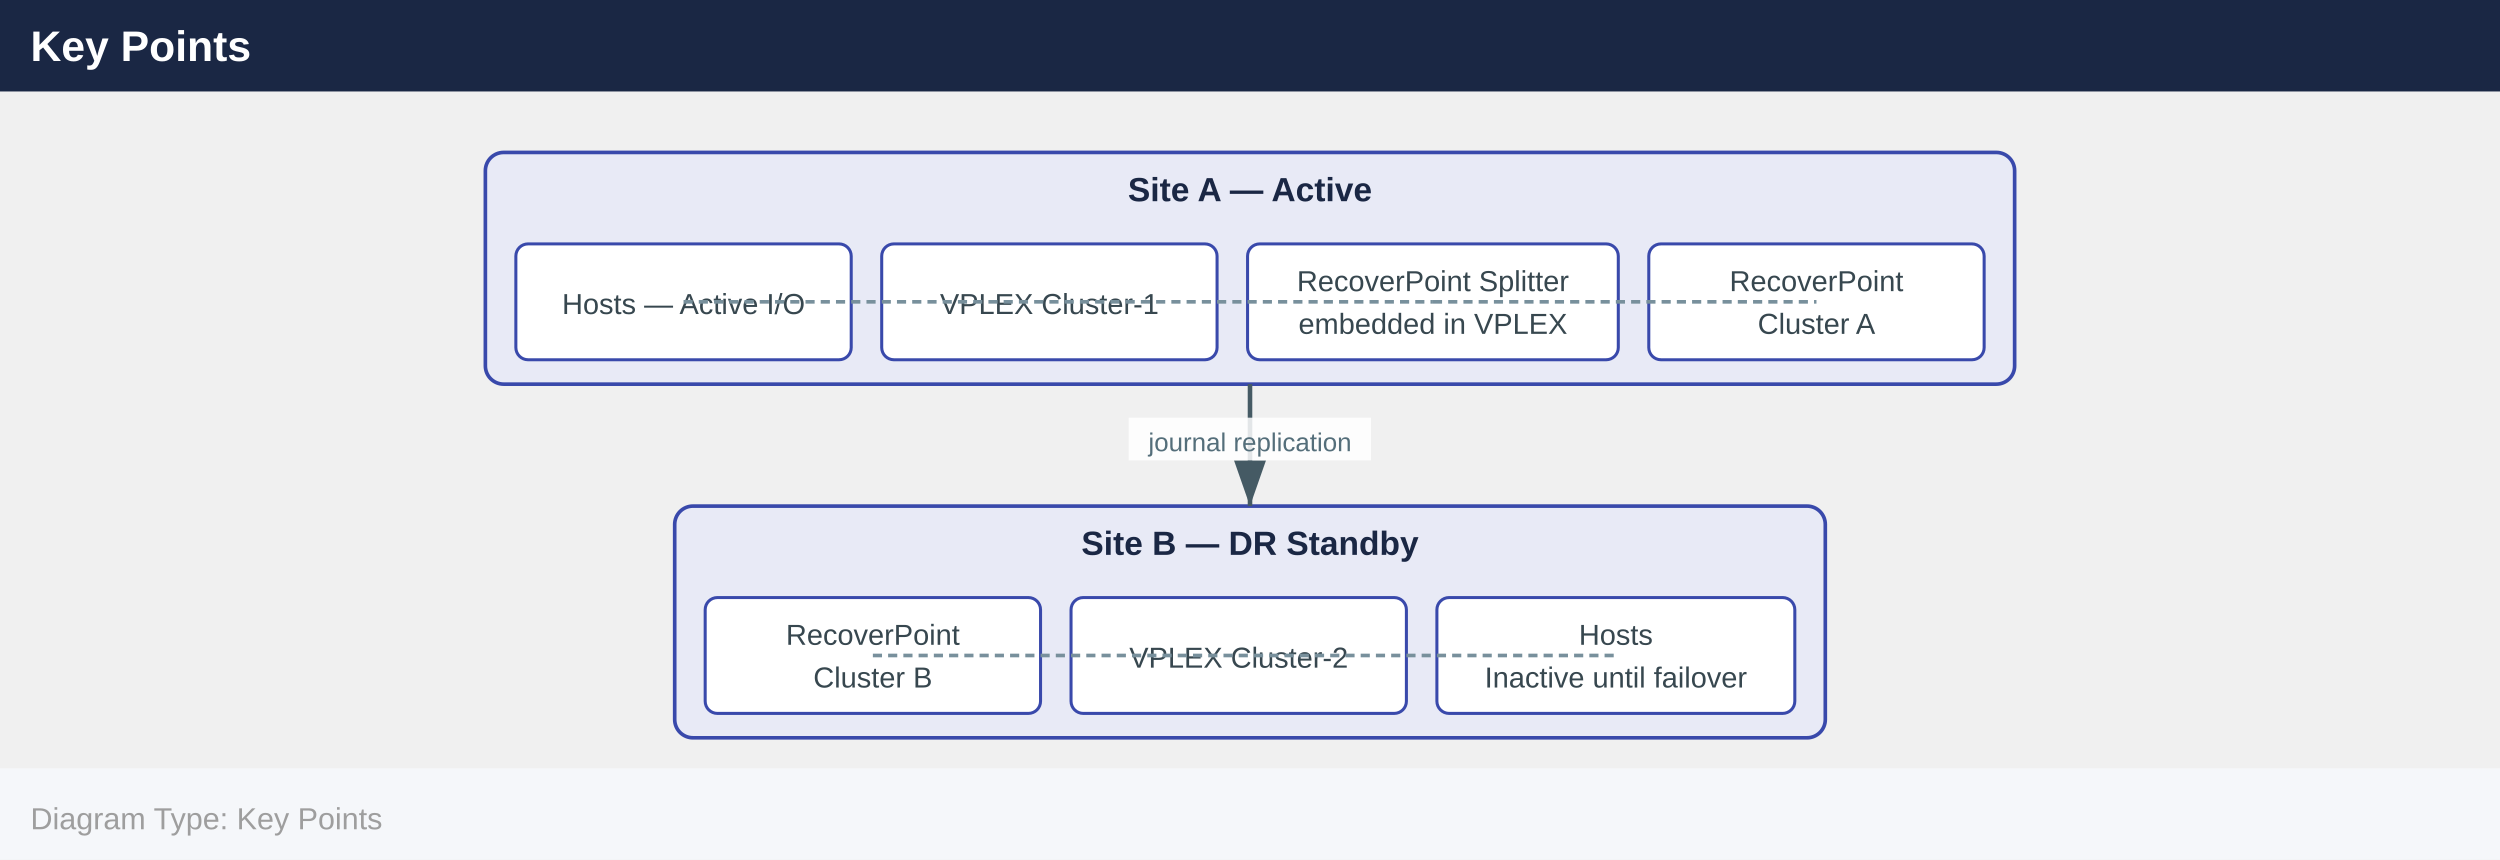
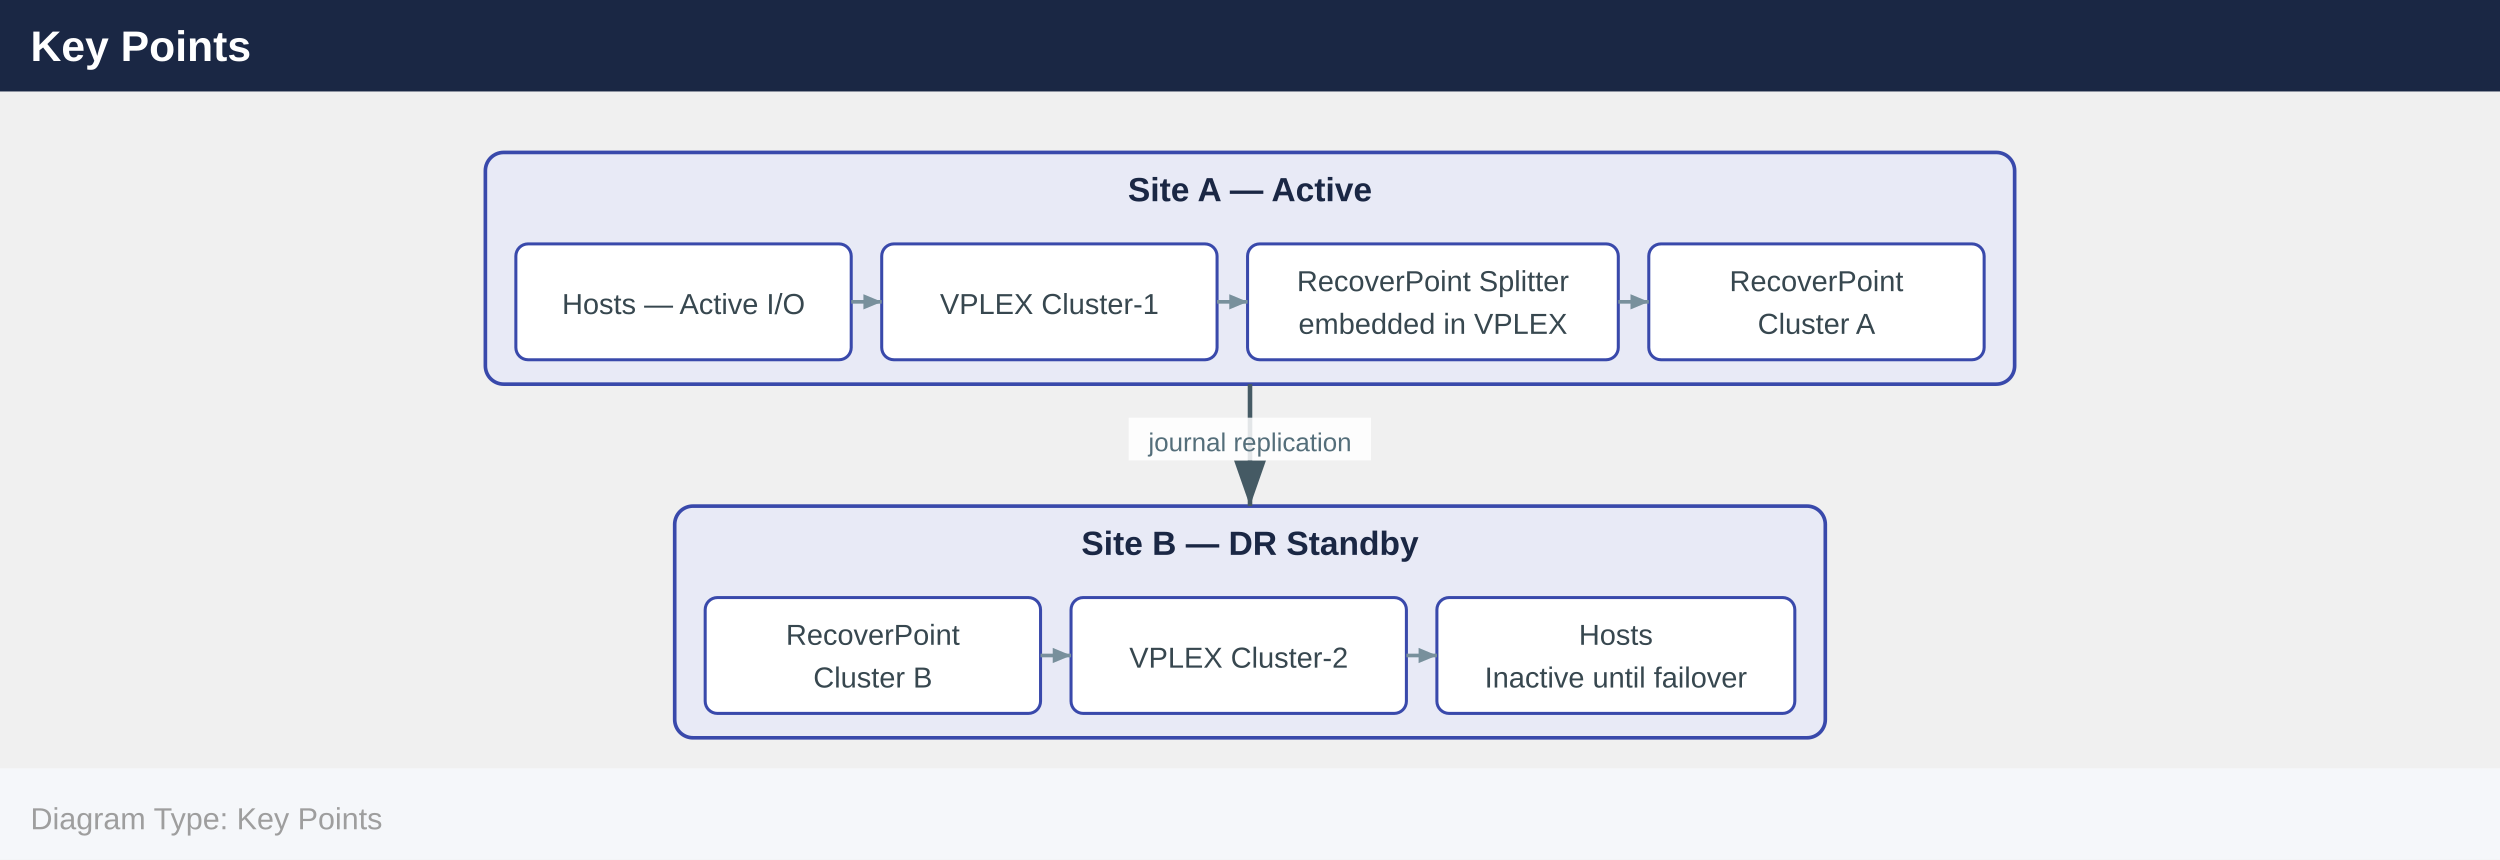
<svg xmlns="http://www.w3.org/2000/svg" width="820" height="282" viewBox="0 0 820 282">
  <defs>
+     <marker id="arrowsm" markerWidth="6" markerHeight="5" refX="6" refY="2.5" orient="auto" markerUnits="userSpaceOnUse">
+       <polygon points="0 0, 6 2.5, 0 5" fill="#78909c" />
+     </marker>
    <marker id="arrowhead" markerWidth="10" markerHeight="7" refX="10" refY="3.5" orient="auto">
      <polygon points="0 0, 10 3.5, 0 7" fill="#455a64" />
    </marker>
  </defs>
  <rect x="0" y="0" width="820" height="30" fill="#1a2744" />
  <text x="10" y="20" font-family="Arial,Helvetica,sans-serif" font-size="14" font-weight="bold" fill="#ffffff">Key Points</text>
  <rect x="159.2" y="50.0" width="501.6" height="76.0" rx="6" fill="#e8eaf6" stroke="#3949ab" stroke-width="1.2" />
  <text x="410.0" y="66.0" text-anchor="middle" font-family="Arial,Helvetica,sans-serif" font-size="11" font-weight="700" fill="#1a2744">Site A — Active</text>
  <rect x="169.2" y="80.0" width="110.0" height="38.0" rx="4" fill="#ffffff" stroke="#3949ab" stroke-width="1" />
  <text x="224.2" y="103.0" text-anchor="middle" font-family="Arial,Helvetica,sans-serif" font-size="9.5" fill="#37474f">Hosts — Active I/O</text>
  <rect x="289.2" y="80.0" width="110.0" height="38.0" rx="4" fill="#ffffff" stroke="#3949ab" stroke-width="1" />
  <text x="344.2" y="103.0" text-anchor="middle" font-family="Arial,Helvetica,sans-serif" font-size="9.5" fill="#37474f">VPLEX Cluster-1</text>
  <rect x="409.2" y="80.0" width="121.6" height="38.0" rx="4" fill="#ffffff" stroke="#3949ab" stroke-width="1" />
  <text x="470.0" y="95.5" text-anchor="middle" font-family="Arial,Helvetica,sans-serif" font-size="9.5" fill="#37474f">RecoverPoint Splitter</text>
  <text x="470.0" y="109.5" text-anchor="middle" font-family="Arial,Helvetica,sans-serif" font-size="9.5" fill="#37474f">embedded in VPLEX</text>
  <rect x="540.8" y="80.0" width="110.0" height="38.0" rx="4" fill="#ffffff" stroke="#3949ab" stroke-width="1" />
  <text x="595.8" y="95.5" text-anchor="middle" font-family="Arial,Helvetica,sans-serif" font-size="9.5" fill="#37474f">RecoverPoint</text>
  <text x="595.8" y="109.5" text-anchor="middle" font-family="Arial,Helvetica,sans-serif" font-size="9.5" fill="#37474f">Cluster A</text>
  <rect x="221.3" y="166.0" width="377.4" height="76.0" rx="6" fill="#e8eaf6" stroke="#3949ab" stroke-width="1.2" />
  <text x="410.0" y="182.0" text-anchor="middle" font-family="Arial,Helvetica,sans-serif" font-size="11" font-weight="700" fill="#1a2744">Site B — DR Standby</text>
  <rect x="231.3" y="196.0" width="110.0" height="38.0" rx="4" fill="#ffffff" stroke="#3949ab" stroke-width="1" />
  <text x="286.3" y="211.5" text-anchor="middle" font-family="Arial,Helvetica,sans-serif" font-size="9.5" fill="#37474f">RecoverPoint</text>
  <text x="286.3" y="225.5" text-anchor="middle" font-family="Arial,Helvetica,sans-serif" font-size="9.5" fill="#37474f">Cluster B</text>
  <rect x="351.3" y="196.0" width="110.0" height="38.0" rx="4" fill="#ffffff" stroke="#3949ab" stroke-width="1" />
  <text x="406.3" y="219.0" text-anchor="middle" font-family="Arial,Helvetica,sans-serif" font-size="9.5" fill="#37474f">VPLEX Cluster-2</text>
  <rect x="471.3" y="196.0" width="117.4" height="38.0" rx="4" fill="#ffffff" stroke="#3949ab" stroke-width="1" />
  <text x="530.0" y="211.5" text-anchor="middle" font-family="Arial,Helvetica,sans-serif" font-size="9.5" fill="#37474f">Hosts</text>
  <text x="530.0" y="225.5" text-anchor="middle" font-family="Arial,Helvetica,sans-serif" font-size="9.5" fill="#37474f">Inactive until failover</text>
  <line x1="410.0" y1="126.0" x2="410.0" y2="166.0" stroke="#455a64" stroke-width="1.5" marker-end="url(#arrowhead)" />
  <rect x="370.2" y="137.0" width="79.5" height="14" fill="#ffffff" opacity="0.85" />
  <text x="410.0" y="148.0" text-anchor="middle" font-family="Arial,Helvetica,sans-serif" font-size="8.5" fill="#546e7a">journal replication</text>
-   <line x1="224.2" y1="99.0" x2="344.2" y2="99.0" stroke="#78909c" stroke-width="1.2" stroke-dasharray="3,2" />
-   <line x1="344.2" y1="99.0" x2="470.0" y2="99.0" stroke="#78909c" stroke-width="1.2" stroke-dasharray="3,2" />
-   <line x1="470.0" y1="99.0" x2="595.8" y2="99.0" stroke="#78909c" stroke-width="1.2" stroke-dasharray="3,2" />
-   <line x1="286.3" y1="215.0" x2="406.3" y2="215.0" stroke="#78909c" stroke-width="1.2" stroke-dasharray="3,2" />
-   <line x1="406.3" y1="215.0" x2="530.0" y2="215.0" stroke="#78909c" stroke-width="1.2" stroke-dasharray="3,2" />
+   <line x1="279.2" y1="99.0" x2="289.2" y2="99.0" stroke="#78909c" stroke-width="1.2" marker-end="url(#arrowsm)" />
+   <line x1="399.2" y1="99.0" x2="409.2" y2="99.0" stroke="#78909c" stroke-width="1.2" marker-end="url(#arrowsm)" />
+   <line x1="530.8" y1="99.0" x2="540.8" y2="99.0" stroke="#78909c" stroke-width="1.2" marker-end="url(#arrowsm)" />
+   <line x1="341.3" y1="215.0" x2="351.3" y2="215.0" stroke="#78909c" stroke-width="1.2" marker-end="url(#arrowsm)" />
+   <line x1="461.3" y1="215.0" x2="471.3" y2="215.0" stroke="#78909c" stroke-width="1.2" marker-end="url(#arrowsm)" />
  <rect x="0" y="252.0" width="820" height="30" fill="#f5f7fa" />
  <text x="10" y="272.0" font-family="Arial,Helvetica,sans-serif" font-size="10" fill="#9e9e9e">Diagram Type: Key Points</text>
</svg>
